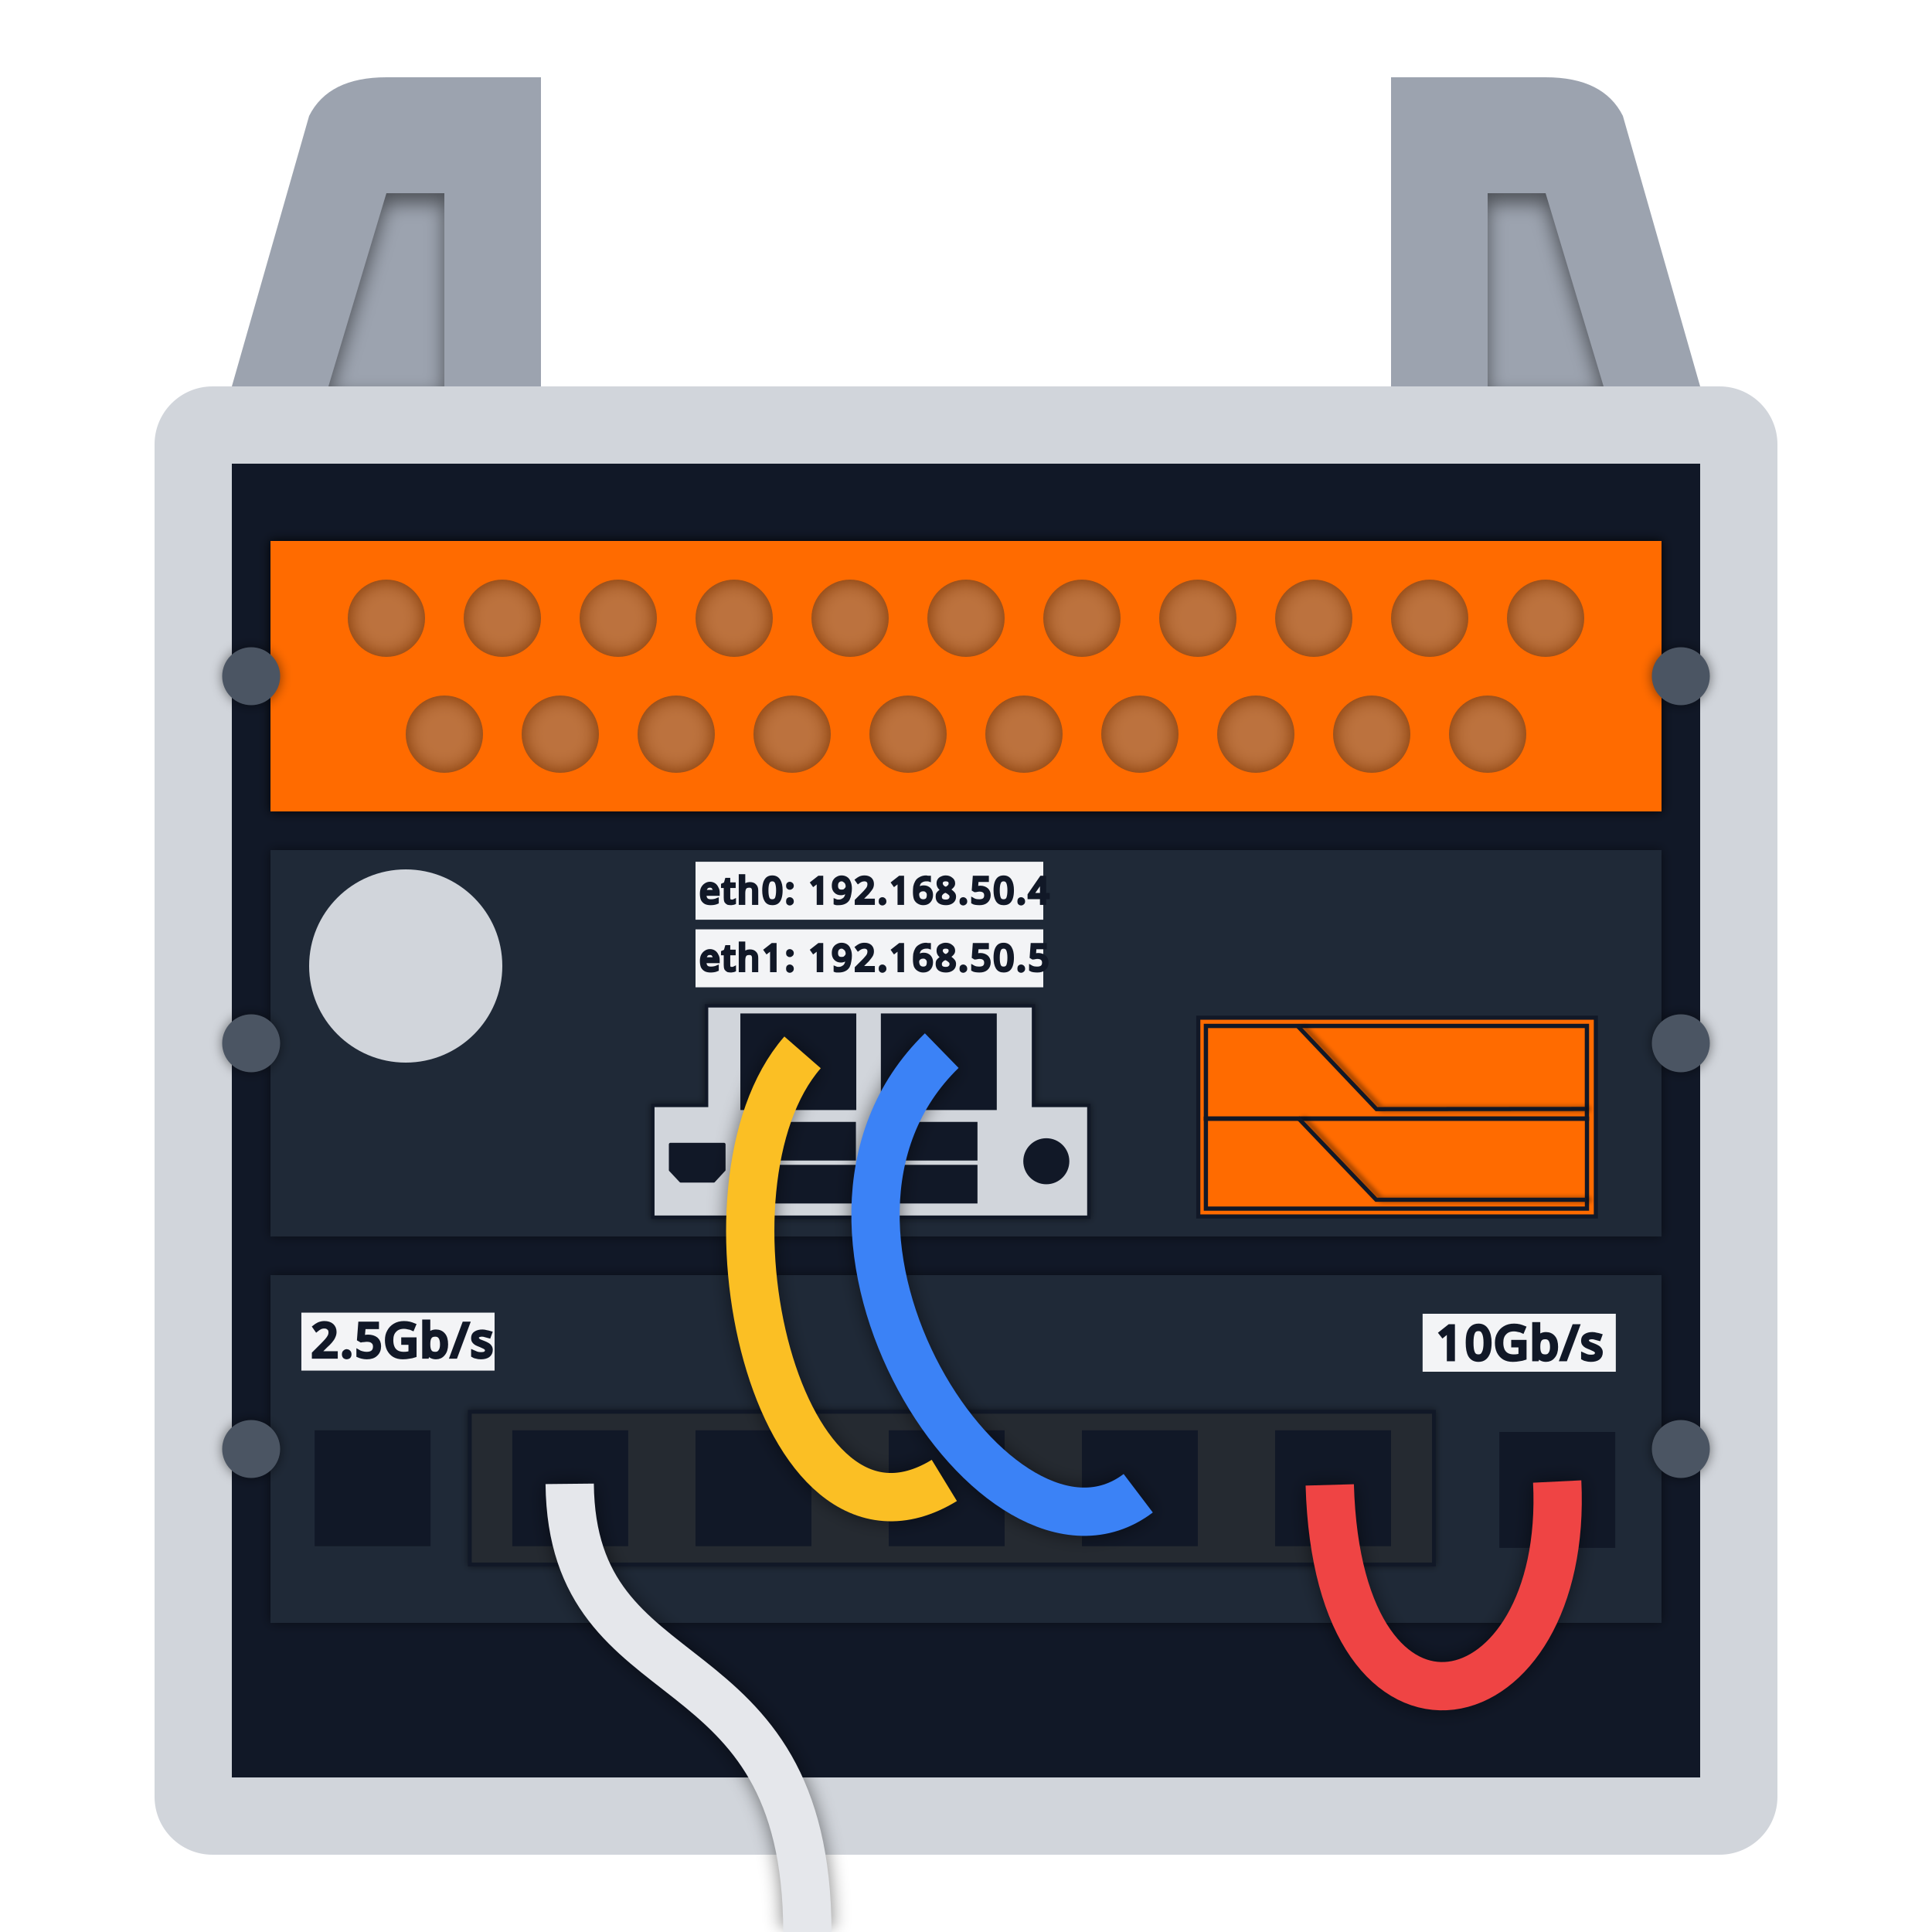
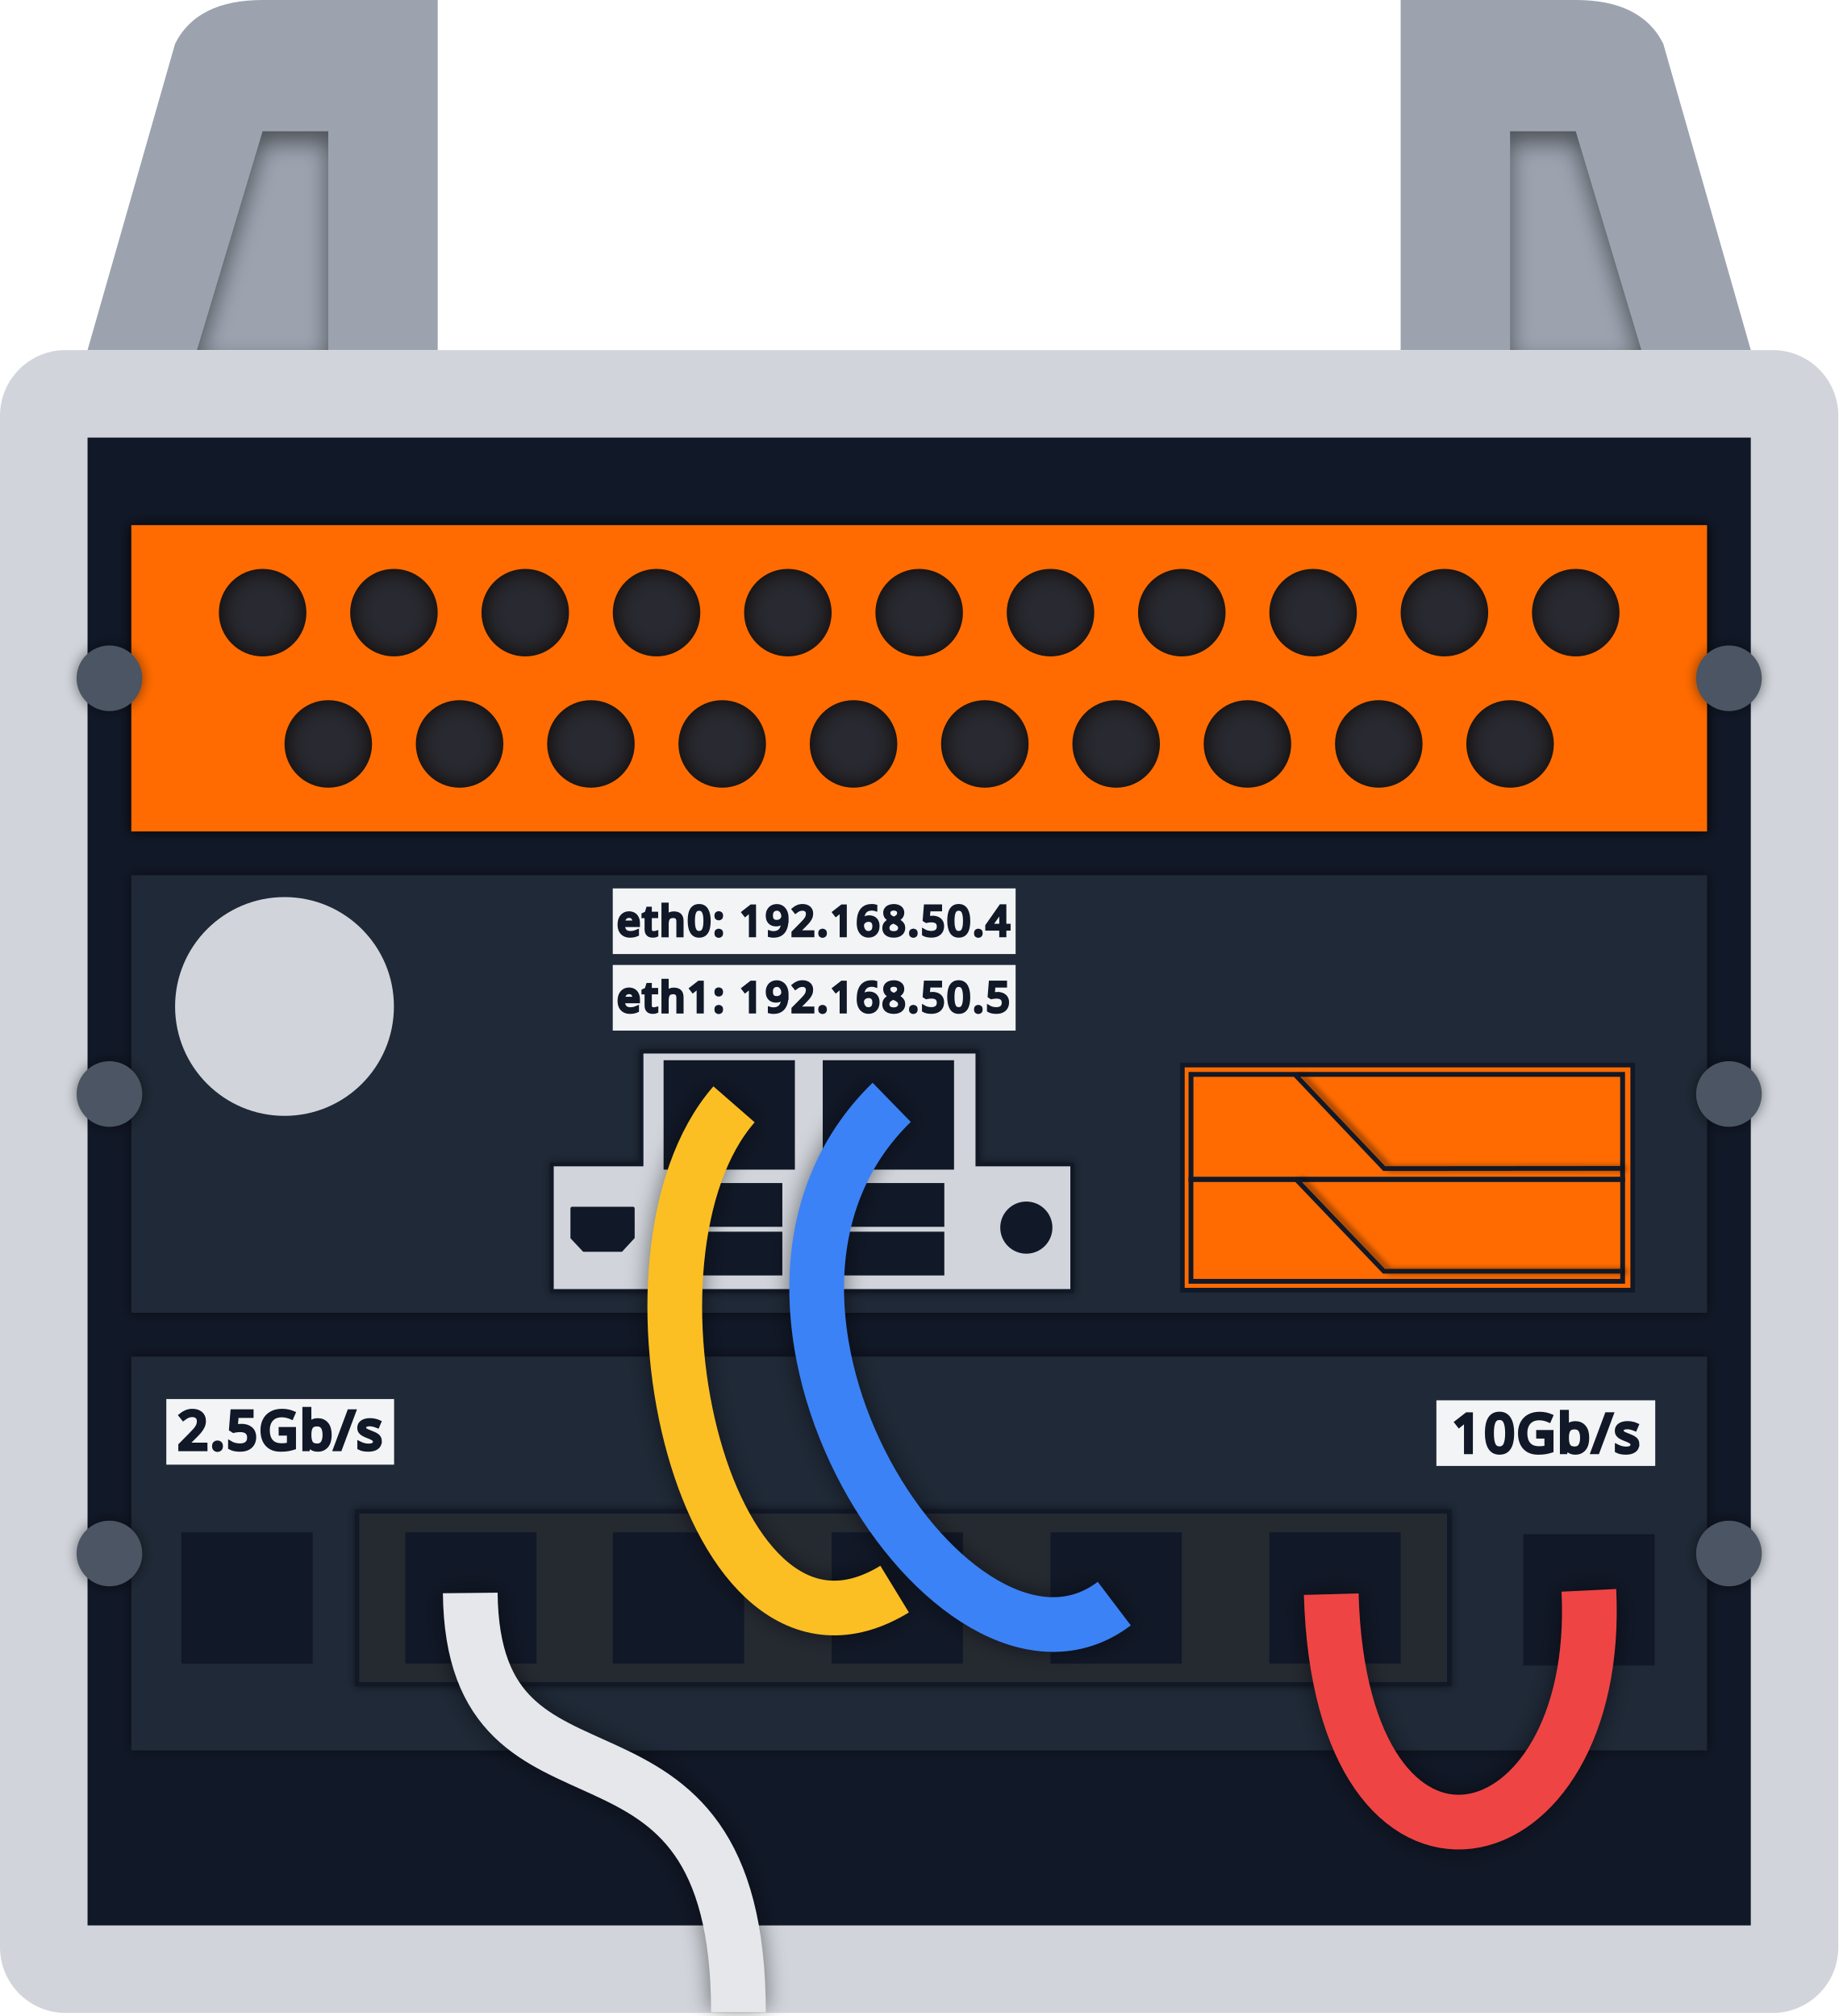
- <svg xmlns="http://www.w3.org/2000/svg" version="1.1" viewBox="0 0 100 100">
+ <svg xmlns="http://www.w3.org/2000/svg" version="1.1" viewBox="0 0 90.861 99.665">
  <defs>
    <filter id="filter36" x="-.019" y="-.12" width="1.038" height="1.24" color-interpolation-filters="sRGB">
      <feFlood flood-color="rgb(0,0,0)" in="SourceGraphic" result="flood" />
      <feGaussianBlur in="SourceGraphic" result="blur" stdDeviation="0.5" />
      <feOffset dx="0" dy="-0" in="blur" result="offset" />
      <feComposite in="flood" in2="offset" operator="out" result="comp1" />
      <feComposite in="comp1" in2="SourceGraphic" operator="atop" result="comp2" />
    </filter>
    <filter id="filter52" x="-.2" y="-.12" width="1.4" height="1.29" color-interpolation-filters="sRGB">
      <feFlood flood-color="rgb(0,0,0)" flood-opacity=".498" in="SourceGraphic" result="flood" />
      <feGaussianBlur in="SourceGraphic" result="blur" stdDeviation="0.5" />
      <feOffset dx="0" dy="0.5" in="blur" result="offset" />
      <feComposite in="flood" in2="offset" operator="out" result="comp1" />
      <feComposite in="comp1" in2="SourceGraphic" operator="atop" result="comp2" />
    </filter>
    <filter id="filter54" x="-.2" y="-.12" width="1.4" height="1.29" color-interpolation-filters="sRGB">
      <feFlood flood-color="rgb(0,0,0)" flood-opacity=".498" in="SourceGraphic" result="flood" />
      <feGaussianBlur in="SourceGraphic" result="blur" stdDeviation="0.5" />
      <feOffset dx="0" dy="0.5" in="blur" result="offset" />
      <feComposite in="flood" in2="offset" operator="out" result="comp1" />
      <feComposite in="comp1" in2="SourceGraphic" operator="atop" result="comp2" />
    </filter>
    <filter id="filter223" x="-.026" y="-.089" width="1.064" height="1.186" color-interpolation-filters="sRGB">
      <feFlood flood-color="rgb(0,0,0)" flood-opacity=".498" in="SourceGraphic" result="flood" />
      <feGaussianBlur in="SourceGraphic" result="blur" stdDeviation="0.1" />
      <feOffset dx="0.2" dy="0" in="blur" result="offset" />
      <feComposite in="flood" in2="offset" operator="in" result="comp1" />
      <feComposite in="SourceGraphic" in2="comp1" result="comp2" />
    </filter>
    <filter id="filter225" x="-.026" y="-.09" width="1.064" height="1.188" color-interpolation-filters="sRGB">
      <feFlood flood-color="rgb(0,0,0)" flood-opacity=".498" in="SourceGraphic" result="flood" />
      <feGaussianBlur in="SourceGraphic" result="blur" stdDeviation="0.1" />
      <feOffset dx="0.2" dy="0" in="blur" result="offset" />
      <feComposite in="flood" in2="offset" operator="in" result="comp1" />
      <feComposite in="SourceGraphic" in2="comp1" result="comp2" />
    </filter>
-     <filter id="filter305" x="-.048" y="-.046" width="1.096" height="1.072" color-interpolation-filters="sRGB">
+     <filter id="filter305" x="-.048" y="-.05" width="1.096" height="1.079" color-interpolation-filters="sRGB">
      <feFlood flood-color="rgb(0,0,0)" flood-opacity=".498" in="SourceGraphic" result="flood" />
      <feGaussianBlur in="SourceGraphic" result="blur" stdDeviation="0.5" />
      <feOffset dx="0" dy="0" in="blur" result="offset" />
      <feComposite in="flood" in2="offset" operator="in" result="comp1" />
      <feComposite in="SourceGraphic" in2="comp1" result="comp2" />
    </filter>
    <filter id="filter310" x="-.012" y="-.073" width="1.023" height="1.147" color-interpolation-filters="sRGB">
      <feFlood flood-color="rgb(0,0,0)" flood-opacity=".498" in="SourceGraphic" result="flood" />
      <feGaussianBlur in="SourceGraphic" result="blur" stdDeviation="0.2" />
      <feOffset dx="0" dy="0" in="blur" result="offset" />
      <feComposite in="flood" in2="offset" operator="in" result="comp1" />
      <feComposite in="SourceGraphic" in2="comp1" result="comp2" />
    </filter>
-     <filter id="filter312" x="-.025" y="-.052" width="1.05" height="1.104" color-interpolation-filters="sRGB">
+     <filter id="filter312" x="-.024" y="-.052" width="1.048" height="1.104" color-interpolation-filters="sRGB">
      <feFlood flood-color="rgb(0,0,0)" flood-opacity=".498" in="SourceGraphic" result="flood" />
      <feGaussianBlur in="SourceGraphic" result="blur" stdDeviation="0.2" />
      <feOffset dx="0" dy="0" in="blur" result="offset" />
      <feComposite in="flood" in2="offset" operator="in" result="comp1" />
      <feComposite in="SourceGraphic" in2="comp1" result="comp2" />
    </filter>
    <filter id="filter314" x="-.017" y="-.086" width="1.033" height="1.171" color-interpolation-filters="sRGB">
      <feFlood flood-color="rgb(0,0,0)" flood-opacity=".498" in="SourceGraphic" result="flood" />
      <feGaussianBlur in="SourceGraphic" result="blur" stdDeviation="0.2" />
      <feOffset dx="0" dy="0" in="blur" result="offset" />
      <feComposite in="flood" in2="offset" operator="in" result="comp1" />
      <feComposite in="SourceGraphic" in2="comp1" result="comp2" />
    </filter>
    <filter id="filter317" x="-.01" y="-.036" width="1.02" height="1.072" color-interpolation-filters="sRGB">
      <feFlood flood-color="rgb(0,0,0)" flood-opacity=".498" in="SourceGraphic" result="flood" />
      <feGaussianBlur in="SourceGraphic" result="blur" stdDeviation="0.3" />
      <feOffset dx="0" dy="0" in="blur" result="offset" />
      <feComposite in="flood" in2="offset" operator="in" result="comp1" />
      <feComposite in="SourceGraphic" in2="comp1" result="comp2" />
    </filter>
    <filter id="filter319" x="-.01" y="-.051" width="1.02" height="1.103" color-interpolation-filters="sRGB">
      <feFlood flood-color="rgb(0,0,0)" flood-opacity=".498" in="SourceGraphic" result="flood" />
      <feGaussianBlur in="SourceGraphic" result="blur" stdDeviation="0.3" />
      <feOffset dx="0" dy="0" in="blur" result="offset" />
      <feComposite in="flood" in2="offset" operator="in" result="comp1" />
      <feComposite in="SourceGraphic" in2="comp1" result="comp2" />
    </filter>
    <filter id="filter321" x="-.01" y="-.04" width="1.02" height="1.08" color-interpolation-filters="sRGB">
      <feFlood flood-color="rgb(0,0,0)" flood-opacity=".498" in="SourceGraphic" result="flood" />
      <feGaussianBlur in="SourceGraphic" result="blur" stdDeviation="0.3" />
      <feOffset dx="0" dy="0" in="blur" result="offset" />
      <feComposite in="flood" in2="offset" operator="in" result="comp1" />
      <feComposite in="SourceGraphic" in2="comp1" result="comp2" />
    </filter>
    <filter id="filter323" x="-.009" y="-.017" width="1.019" height="1.034" color-interpolation-filters="sRGB">
      <feFlood flood-color="rgb(0,0,0)" flood-opacity=".498" in="SourceGraphic" result="flood" />
      <feGaussianBlur in="SourceGraphic" result="blur" stdDeviation="0.3" />
      <feOffset dx="0" dy="0" in="blur" result="offset" />
      <feComposite in="flood" in2="offset" operator="in" result="comp1" />
      <feComposite in="SourceGraphic" in2="comp1" result="comp2" />
    </filter>
  </defs>
-   <g fill="#9ca3af">
+   <g transform="matrix(1.0817,0,0,1.0817,-8.6535,-4.3268)" fill="#9ca3af">
    <path d="m88 20-4-14q-1-2-4-2h-8v16z" />
    <path d="m83 20-3-10h-3v10z" filter="url(#filter54)" />
    <path d="m12 20 4-14q1-2 4-2h8v16z" />
    <path d="m17 20 3-10h3v10z" filter="url(#filter52)" />
  </g>
-   <rect x="8" y="20" width="84" height="76" rx="3" fill="#d1d5db" />
-   <rect x="12" y="24" width="76" height="68" fill="#111827" />
-   <g filter="url(#filter314)">
+   <rect y="17.306" width="90.861" height="82.208" rx="3.245" fill="#d1d5db" stroke-width="1.082" />
+   <rect x="4.327" y="21.633" width="82.208" height="73.554" fill="#111827" stroke-width="1.082" />
+   <g transform="matrix(1.0817,0,0,1.0817,-8.6535,-4.3268)" filter="url(#filter314)">
    <rect x="14" y="28" width="72" height="14" fill="#ff6b00" filter="url(#filter319)" />
-     <g fill="#f3f4f6" filter="url(#filter36)">
-       <circle cx="20" cy="32" r="2" opacity=".5" />
-       <circle cx="26" cy="32" r="2" opacity=".5" />
-       <circle cx="32" cy="32" r="2" opacity=".5" />
-       <circle cx="38" cy="32" r="2" opacity=".5" />
-       <circle cx="44" cy="32" r="2" opacity=".5" />
-       <circle cx="50" cy="32" r="2" opacity=".5" />
-       <circle cx="56" cy="32" r="2" opacity=".5" />
-       <circle cx="62" cy="32" r="2" opacity=".5" />
-       <circle cx="68" cy="32" r="2" opacity=".5" />
-       <circle cx="74" cy="32" r="2" opacity=".5" />
-       <circle cx="80" cy="32" r="2" opacity=".5" />
-       <circle cx="23" cy="38" r="2" opacity=".5" />
-       <circle cx="29" cy="38" r="2" opacity=".5" />
-       <circle cx="35" cy="38" r="2" opacity=".5" />
-       <circle cx="41" cy="38" r="2" opacity=".5" />
-       <circle cx="47" cy="38" r="2" opacity=".5" />
-       <circle cx="53" cy="38" r="2" opacity=".5" />
-       <circle cx="59" cy="38" r="2" opacity=".5" />
-       <circle cx="65" cy="38" r="2" opacity=".5" />
-       <circle cx="71" cy="38" r="2" opacity=".5" />
-       <circle cx="77" cy="38" r="2" opacity=".5" />
+     <g fill="#1f2937" filter="url(#filter36)">
+       <circle cx="20" cy="32" r="2" opacity=".946" />
+       <circle cx="26" cy="32" r="2" opacity=".946" />
+       <circle cx="32" cy="32" r="2" opacity=".946" />
+       <circle cx="38" cy="32" r="2" opacity=".946" />
+       <circle cx="44" cy="32" r="2" opacity=".946" />
+       <circle cx="50" cy="32" r="2" opacity=".946" />
+       <circle cx="56" cy="32" r="2" opacity=".946" />
+       <circle cx="62" cy="32" r="2" opacity=".946" />
+       <circle cx="68" cy="32" r="2" opacity=".946" />
+       <circle cx="74" cy="32" r="2" opacity=".946" />
+       <circle cx="80" cy="32" r="2" opacity=".946" />
+       <circle cx="23" cy="38" r="2" opacity=".946" />
+       <circle cx="29" cy="38" r="2" opacity=".946" />
+       <circle cx="35" cy="38" r="2" opacity=".946" />
+       <circle cx="41" cy="38" r="2" opacity=".946" />
+       <circle cx="47" cy="38" r="2" opacity=".946" />
+       <circle cx="53" cy="38" r="2" opacity=".946" />
+       <circle cx="59" cy="38" r="2" opacity=".946" />
+       <circle cx="65" cy="38" r="2" opacity=".946" />
+       <circle cx="71" cy="38" r="2" opacity=".946" />
+       <circle cx="77" cy="38" r="2" opacity=".946" />
    </g>
  </g>
-   <rect x="14" y="44" width="72" height="20" fill="#1f2937" filter="url(#filter317)" />
-   <circle cx="21" cy="50" r="5" fill="#d1d5db" />
-   <rect x="36" y="48.103" width="18" height="3" fill="#f3f4f6" stroke-width=".866" />
-   <text x="36.201" y="50.237" fill="#111827" font-family="'Droid Sans'" font-size="1.867px" letter-spacing=".12px" stroke="#111827" stroke-width=".166" style="paint-order:fill markers stroke" xml:space="preserve">
-     <tspan x="36.201" y="50.237">eth1: 192.168.50.5</tspan>
-   </text>
-   <rect x="36" y="44.604" width="18" height="3" fill="#f3f4f6" stroke-width=".866" />
-   <text x="36.201" y="46.755" fill="#111827" font-family="'Droid Sans'" font-size="1.867px" letter-spacing=".12px" stroke="#111827" stroke-width=".166" style="paint-order:fill markers stroke" xml:space="preserve">
-     <tspan x="36.201" y="46.755">eth0: 192.168.50.4</tspan>
-   </text>
-   <path d="m36.571 52.061v5.155h-2.781v5.787h22.569v-5.787h-2.865v-5.155z" fill="#d1d5db" filter="url(#filter312)" stroke="#111827" stroke-width=".177" style="paint-order:fill markers stroke" />
-   <g fill="#111827" stroke="#111827">
-     <circle cx="54.157" cy="60.106" r="1.098" stroke-width=".187" style="paint-order:fill markers stroke" />
-     <path d="m34.703 59.234v1.32l-.002.002.535.57h.002v.002h1.703v-.002l.525-.57-.002-.002h.008v-1.32z" stroke-linejoin="round" stroke-width=".166" style="paint-order:fill markers stroke" />
+   <rect transform="matrix(1.0817,0,0,1.0817,-8.6535,-4.3268)" x="14" y="44" width="72" height="20" fill="#1f2937" filter="url(#filter317)" />
+   <circle cx="14.062" cy="49.757" r="5.408" fill="#d1d5db" stroke-width="1.082" />
+   <rect x="30.286" y="47.705" width="19.912" height="3.245" fill="#f3f4f6" stroke-width=".947" />
+   <path d="m31.094 48.912q.139 0 .238.061.101.061.153.172.055.109.055.256v.107h-.741q.004.184.093.281.091.095.252.095.103 0 .182-.018.081-.02.166-.057v.155q-.083.036-.164.052-.081.018-.192.018-.153 0-.273-.063-.117-.063-.184-.186-.065-.125-.065-.305 0-.178.059-.305.061-.127.168-.196.109-.069.252-.069zm-.002.145q-.127 0-.202.083-.073.081-.087.226h.551q-.002-.137-.065-.222-.063-.087-.198-.087zm1.204.832q.04 0 .083-.006.042-.008.069-.016v.135q-.028.014-.081.022-.052.01-.101.01-.085 0-.158-.028-.071-.03-.115-.103-.044-.073-.044-.204v-.63h-.153v-.085l.155-.071.071-.23h.105v.248h.313v.137h-.313v.626q0 .099.046.147.048.046.123.046zm.665-.959q0 .081-.01.151h.012q.052-.083.141-.125.091-.042.196-.042.198 0 .297.095.099.093.099.301v.705h-.176v-.693q0-.26-.242-.26-.182 0-.25.103-.067.101-.067.291v.559h-.178v-1.535h.178zm1.735 1.084h-.174v-1.008q0-.087.002-.139.002-.052.006-.109-.032.032-.059.055t-.067.057l-.153.125-.093-.119.39-.303h.147zm.704-.973q0-.077.036-.107.036-.03.087-.03.052 0 .089.03.038.03.038.107 0 .073-.038.105-.036.032-.089.032-.05 0-.087-.032t-.036-.105zm0 .864q0-.075.036-.105.036-.03.087-.03.052 0 .089.03.038.03.038.105 0 .073-.038.105-.036.032-.089.032-.05 0-.087-.032t-.036-.105zm1.878.109h-.174v-1.008q0-.087.002-.139.002-.052.006-.109-.032.032-.059.055t-.067.057l-.153.125-.093-.119.39-.303h.147zm1.608-.826q0 .155-.028.307-.026.149-.099.273-.071.121-.202.194-.129.073-.333.073-.04 0-.095-.006-.052-.004-.087-.014v-.151q.079.026.178.026.141 0 .232-.046.093-.046.147-.125.055-.081.079-.186.024-.107.028-.224h-.012q-.044.069-.129.119-.083.048-.214.048-.186 0-.301-.113-.113-.115-.113-.323 0-.151.057-.26.059-.109.162-.168.103-.059.242-.059.137 0 .248.071.111.069.176.21.065.139.065.355zm-.489-.487q-.125 0-.206.083-.079.083-.079.252 0 .139.067.22.069.079.21.079.097 0 .168-.038.071-.04.109-.101.04-.061.04-.125 0-.087-.034-.172-.034-.085-.103-.141-.069-.057-.172-.057zm1.764 1.312h-.953v-.147l.378-.382q.109-.109.184-.194.075-.085.113-.166.038-.083.038-.18 0-.119-.071-.18-.071-.063-.184-.063-.105 0-.186.036-.079.036-.162.101l-.095-.119q.085-.071.194-.119.111-.05.248-.05.202 0 .319.103.117.101.117.281 0 .113-.046.212t-.129.196q-.083.095-.194.204l-.301.297v.008h.729zm.37-.109q0-.075.036-.105.036-.03.087-.03.052 0 .089.03.038.03.038.105 0 .073-.038.105-.036.032-.089.032-.05 0-.087-.032-.036-.032-.036-.105zm1.233.109h-.174v-1.008q0-.087.002-.139.002-.052.006-.109-.032.032-.059.055t-.067.057l-.153.125-.093-.119.39-.303h.147zm.669-.616q0-.155.026-.305.028-.151.099-.273.073-.123.202-.196.129-.073.333-.073.042 0 .093.004.052.004.085.014v.151q-.036-.012-.083-.018-.044-.006-.091-.006-.139 0-.232.046-.093.046-.147.127-.052.081-.077.186-.024.105-.03.224h.012q.046-.071.129-.119.083-.05.212-.05.188 0 .303.115.115.113.115.323 0 .226-.125.355-.123.129-.333.129-.137 0-.248-.069t-.178-.21q-.065-.141-.065-.357zm.489.487q.127 0 .206-.081.079-.083.079-.254 0-.137-.071-.218-.069-.081-.208-.081-.095 0-.166.04-.071.038-.111.099-.038.061-.038.125 0 .087.034.174.034.085.103.141.069.055.172.055zm1.251-1.333q.19 0 .311.089t.121.256q0 .087-.038.151-.036.065-.099.115-.063.048-.137.087.089.042.162.097.073.052.115.123.044.071.044.17 0 .182-.129.289-.127.105-.343.105-.232 0-.357-.101-.125-.103-.125-.287 0-.099.04-.172.042-.073.111-.125.069-.052.147-.089-.105-.061-.18-.145-.073-.087-.073-.22 0-.111.057-.186.057-.077.153-.117.097-.04.22-.04zm-.002.143q-.111 0-.184.055-.071.052-.071.153 0 .075.034.125.036.05.097.087.061.034.133.067.105-.044.176-.107.073-.063.073-.172 0-.101-.071-.153-.071-.055-.188-.055zm-.301.953q0 .105.075.176.075.069.23.069.147 0 .224-.069.079-.071.079-.182 0-.105-.083-.174-.083-.071-.22-.123l-.032-.012q-.133.057-.204.131-.069.073-.069.184zm1.148.256q0-.075.036-.105.036-.03.087-.03.052 0 .089.03.038.03.038.105 0 .073-.038.105-.036.032-.089.032-.05 0-.087-.032t-.036-.105zm1.071-.775q.222 0 .353.111t.131.313q0 .224-.143.353-.141.127-.396.127-.111 0-.21-.02-.097-.02-.164-.059v-.168q.073.044.176.071.105.024.2.024.16 0 .256-.075.099-.077.099-.236 0-.141-.087-.216-.087-.077-.275-.077-.057 0-.129.01-.073.01-.117.02l-.089-.057.055-.68h.723v.162h-.571l-.034.418q.034-.006.093-.014.059-.008.129-.008zm1.776.162q0 .232-.048.4-.048.166-.153.254-.105.089-.279.089-.244 0-.361-.196-.115-.198-.115-.547 0-.234.046-.4.048-.166.153-.252.105-.089.277-.089.242 0 .361.196.119.194.119.545zm-.779 0q0 .297.067.444.069.147.232.147.162 0 .23-.145.071-.147.071-.446 0-.295-.071-.442-.069-.147-.23-.147-.164 0-.232.147-.067.147-.067.442zm1.144.614q0-.075.036-.105.036-.03.087-.03.052 0 .089.03.038.03.038.105 0 .073-.038.105-.036.032-.089.032-.05 0-.087-.032t-.036-.105zm1.071-.775q.222 0 .353.111t.131.313q0 .224-.143.353-.141.127-.396.127-.111 0-.21-.02-.097-.02-.164-.059v-.168q.073.044.176.071.105.024.2.024.16 0 .256-.075.099-.077.099-.236 0-.141-.087-.216-.087-.077-.275-.077-.057 0-.129.01-.073.01-.117.02l-.089-.057.055-.68h.723v.162h-.571l-.034.418q.034-.006.093-.014.059-.008.129-.008z" fill="#111827" stroke="#111827" stroke-width=".18" style="paint-order:fill markers stroke" aria-label="eth1: 192.168.50.5" />
+   <rect x="30.286" y="43.92" width="19.912" height="3.245" fill="#f3f4f6" stroke-width=".947" />
+   <path d="m31.094 45.144q.139 0 .238.061.101.061.153.172.055.109.055.256v.107h-.741q.004.184.093.281.091.095.252.095.103 0 .182-.018.081-.02.166-.057v.155q-.083.036-.164.052-.081.018-.192.018-.153 0-.273-.063-.117-.063-.184-.186-.065-.125-.065-.305 0-.178.059-.305.061-.127.168-.196.109-.069.252-.069zm-.002.145q-.127 0-.202.083-.073.081-.087.226h.551q-.002-.137-.065-.222-.063-.087-.198-.087zm1.204.832q.04 0 .083-.006.042-.008.069-.016v.135q-.028.014-.081.022-.052.01-.101.01-.085 0-.158-.028-.071-.03-.115-.103-.044-.073-.044-.204v-.63h-.153v-.085l.155-.071.071-.23h.105v.248h.313v.137h-.313v.626q0 .099.046.147.048.046.123.046zm.665-.959q0 .081-.01.151h.012q.052-.083.141-.125.091-.042.196-.042.198 0 .297.095.099.093.099.301v.705h-.176v-.693q0-.26-.242-.26-.182 0-.25.103-.067.101-.067.291v.559h-.178v-1.535h.178zm2.075.361q0 .232-.048.4-.048.166-.153.254-.105.089-.279.089-.244 0-.361-.196-.115-.198-.115-.547 0-.234.046-.4.048-.166.153-.252.105-.089.277-.089.242 0 .361.196.119.194.119.545zm-.779 0q0 .297.067.444.069.147.232.147.162 0 .23-.145.071-.147.071-.446 0-.295-.071-.442-.069-.147-.23-.147-.164 0-.232.147-.067.147-.067.442zm1.144-.25q0-.077.036-.107.036-.03.087-.03.052 0 .089.03.038.03.038.107 0 .073-.038.105-.036.032-.089.032-.05 0-.087-.032t-.036-.105zm0 .864q0-.075.036-.105.036-.03.087-.03.052 0 .089.03.038.03.038.105 0 .073-.038.105-.036.032-.089.032-.05 0-.087-.032t-.036-.105zm1.878.109h-.174v-1.008q0-.087.002-.139.002-.052.006-.109-.032.032-.059.055t-.067.057l-.153.125-.093-.119.39-.303h.147zm1.608-.826q0 .155-.028.307-.026.149-.099.273-.071.121-.202.194-.129.073-.333.073-.04 0-.095-.006-.052-.004-.087-.014v-.151q.079.026.178.026.141 0 .232-.046.093-.046.147-.125.055-.081.079-.186.024-.107.028-.224h-.012q-.044.069-.129.119-.083.048-.214.048-.186 0-.301-.113-.113-.115-.113-.323 0-.151.057-.26.059-.109.162-.168.103-.059.242-.059.137 0 .248.071.111.069.176.21.065.139.065.355zm-.489-.487q-.125 0-.206.083-.079.083-.079.252 0 .139.067.22.069.079.21.079.097 0 .168-.038.071-.04.109-.101.04-.061.04-.125 0-.087-.034-.172-.034-.085-.103-.141-.069-.057-.172-.057zm1.764 1.312h-.953v-.147l.378-.382q.109-.109.184-.194.075-.085.113-.166.038-.083.038-.18 0-.119-.071-.18-.071-.063-.184-.063-.105 0-.186.036-.079.036-.162.101l-.095-.119q.085-.071.194-.119.111-.05.248-.05.202 0 .319.103.117.101.117.281 0 .113-.046.212-.046.099-.129.196-.083.095-.194.204l-.301.297v.008h.729zm.37-.109q0-.075.036-.105.036-.03.087-.03.052 0 .089.03.038.03.038.105 0 .073-.038.105-.036.032-.089.032-.05 0-.087-.032t-.036-.105zm1.233.109h-.174v-1.008q0-.087.002-.139.002-.052.006-.109-.032.032-.059.055t-.067.057l-.153.125-.093-.119.39-.303h.147zm.669-.616q0-.155.026-.305.028-.151.099-.273.073-.123.202-.196.129-.073.333-.073.042 0 .093.004.052.004.085.014v.151q-.036-.012-.083-.018-.044-.006-.091-.006-.139 0-.232.046-.093.046-.147.127-.052.081-.077.186-.024.105-.03.224h.012q.046-.071.129-.119.083-.05.212-.05.188 0 .303.115.115.113.115.323 0 .226-.125.355-.123.129-.333.129-.137 0-.248-.069t-.178-.21q-.065-.141-.065-.357zm.489.487q.127 0 .206-.081.079-.083.079-.254 0-.137-.071-.218-.069-.081-.208-.081-.095 0-.166.04-.071.038-.111.099-.038.061-.038.125 0 .087.034.174.034.085.103.141.069.055.172.055zm1.251-1.333q.19 0 .311.089t.121.256q0 .087-.038.151-.036.065-.099.115-.063.048-.137.087.089.042.162.097.073.052.115.123.044.071.044.17 0 .182-.129.289-.127.105-.343.105-.232 0-.357-.101-.125-.103-.125-.287 0-.099.04-.172.042-.073.111-.125.069-.052.147-.089-.105-.061-.18-.145-.073-.087-.073-.22 0-.111.057-.186.057-.077.153-.117.097-.04.22-.04zm-.002.143q-.111 0-.184.055-.071.052-.071.153 0 .075.034.125.036.05.097.087.061.034.133.067.105-.044.176-.107.073-.063.073-.172 0-.101-.071-.153-.071-.055-.188-.055zm-.301.953q0 .105.075.176.075.069.23.069.147 0 .224-.069.079-.071.079-.182 0-.105-.083-.174-.083-.071-.22-.123l-.032-.012q-.133.057-.204.131-.069.073-.069.184zm1.148.256q0-.075.036-.105.036-.03.087-.03.052 0 .089.03.038.03.038.105 0 .073-.038.105-.036.032-.089.032-.05 0-.087-.032t-.036-.105zm1.071-.775q.222 0 .353.111t.131.313q0 .224-.143.353-.141.127-.396.127-.111 0-.21-.02-.097-.02-.164-.059v-.168q.073.044.176.071.105.024.2.024.16 0 .256-.075.099-.077.099-.236 0-.141-.087-.216-.087-.077-.275-.077-.057 0-.129.01-.073.01-.117.02l-.089-.057.055-.68h.723v.162h-.571l-.034.418q.034-.006.093-.014.059-.008.129-.008zm1.776.162q0 .232-.048.4-.048.166-.153.254-.105.089-.279.089-.244 0-.361-.196-.115-.198-.115-.547 0-.234.046-.4.048-.166.153-.252.105-.089.277-.089.242 0 .361.196.119.194.119.545zm-.779 0q0 .297.067.444.069.147.232.147.162 0 .23-.145.071-.147.071-.446 0-.295-.071-.442-.069-.147-.23-.147-.164 0-.232.147-.067.147-.067.442zm1.144.614q0-.075.036-.105.036-.03.087-.03.052 0 .089.03.038.03.038.105 0 .073-.038.105-.036.032-.089.032-.05 0-.087-.032t-.036-.105zm1.63-.218h-.21v.327h-.172v-.327h-.691v-.151l.678-.971h.184v.963h.21zm-.382-.614q0-.105.004-.178.004-.075.006-.141h-.008q-.016.038-.04.083-.024.044-.046.075l-.432.616h.517z" fill="#111827" stroke="#111827" stroke-width=".18" style="inline-size:19.774;paint-order:fill markers stroke;white-space:pre" aria-label="eth0: 192.168.50.4" />
+   <path transform="matrix(1.0817,0,0,1.0817,-8.6535,-4.3268)" d="m37.311 52.061v5.155h-4.098v5.787h23.782v-5.787h-4.333v-5.155z" fill="#d1d5db" filter="url(#filter312)" stroke="#111827" stroke-width=".177" style="paint-order:fill markers stroke" />
+   <g transform="matrix(1.0817,0,0,1.0817,-8.6535,-4.3268)" fill="#111827" stroke="#111827">
+     <circle cx="54.896" cy="60.106" r="1.098" stroke-width=".187" style="paint-order:fill markers stroke" />
+     <path d="m34.148 59.234v1.32l-.002.002.535.57h.002v.002h1.703v-.002l.525-.57-.002-.002h.008v-1.32z" stroke-linejoin="round" stroke-width=".166" style="paint-order:fill markers stroke" />
  </g>
-   <g fill="#111827">
+   <g transform="matrix(1.0817,0,0,1.0817,-8.6535,-4.3268)" fill="#111827">
    <rect x="38.321" y="52.456" width="6" height="5" />
    <rect x="45.593" y="52.456" width="6" height="5" />
+     <rect x="38.747" y="58.069" width="5" height="2" style="paint-order:fill markers stroke" />
+     <rect x="38.747" y="60.292" width="5" height="2" style="paint-order:fill markers stroke" />
+     <rect x="46.149" y="58.069" width="5" height="2" style="paint-order:fill markers stroke" />
+     <rect x="46.149" y="60.292" width="5" height="2" style="paint-order:fill markers stroke" />
  </g>
-   <g fill="#111827">
-     <rect x="39.302" y="58.069" width="5" height="2" style="paint-order:fill markers stroke" />
-     <rect x="39.302" y="60.292" width="5" height="2" style="paint-order:fill markers stroke" />
-     <rect x="45.594" y="58.069" width="5" height="2" style="paint-order:fill markers stroke" />
-     <rect x="45.594" y="60.292" width="5" height="2" style="paint-order:fill markers stroke" />
-   </g>
-   <g transform="matrix(1.2862 0 0 1.2862 -17.722 -18.053)" stroke="#111827">
+   <g transform="matrix(1.3913 0 0 1.3913 -27.822 -23.855)" stroke="#111827">
    <rect x="62" y="54.99" width="16" height="8" fill="#ff6b00" stroke-width=".166" />
    <g fill="none">
      <rect x="62.307" y="55.322" width="15.333" height="3.731" stroke-width=".173" style="paint-order:fill markers stroke" />
      <path d="m66.009 55.337 3.162 3.332 8.407-.007" filter="url(#filter223)" stroke-width=".166" style="paint-order:fill markers stroke" />
-     </g>
-     <g fill="none">
      <rect x="62.306" y="59.052" width="15.336" height="3.622" stroke-width=".17" style="paint-order:fill markers stroke" />
      <path d="m66.009 59.018 3.152 3.299h8.451" filter="url(#filter225)" stroke-width=".166" style="paint-order:fill markers stroke" />
    </g>
  </g>
-   <rect x="14" y="66" width="72" height="18" fill="#1f2937" filter="url(#filter321)" />
-   <rect x="15.599" y="67.942" width="10" height="3" fill="#f3f4f6" stroke-width=".791" />
-   <text x="16.132" y="70.226" fill="#111827" font-family="'Droid Sans'" font-size="2.4px" letter-spacing=".12px" stroke="#111827" stroke-width=".2" style="paint-order:fill markers stroke" xml:space="preserve">
-     <tspan x="16.132" y="70.226" fill="#111827" font-family="'Droid Sans'" font-size="2.4px" letter-spacing=".12px">2.5Gb/s</tspan>
-   </text>
-   <rect x="73.634" y="68" width="10" height="3" fill="#f3f4f6" stroke-width=".791" />
-   <text x="74.349" y="70.361" fill="#111827" font-family="'Droid Sans'" font-size="2.4px" letter-spacing=".12px" stroke="#111827" stroke-width=".2" style="paint-order:fill markers stroke" xml:space="preserve">
-     <tspan x="74.349" y="70.361">10Gb/s</tspan>
-   </text>
-   <rect x="24.318" y="73.076" width="49.901" height="7.901" fill="#252a31" filter="url(#filter310)" stroke="#111827" stroke-width=".2" style="paint-order:fill markers stroke" />
-   <g fill="#111827">
+   <rect transform="matrix(1.0817,0,0,1.0817,-8.6535,-4.3268)" x="14" y="66" width="72" height="18" fill="#1f2937" filter="url(#filter321)" />
+   <rect x="8.22" y="69.164" width="11.259" height="3.245" fill="#f3f4f6" stroke-width=".872" />
+   <path d="m10.147 71.635h-1.225v-.19l.485-.491q.14-.14.236-.249.096-.109.145-.213.049-.106.049-.231 0-.153-.091-.231-.091-.08-.236-.08-.135 0-.239.047-.101.047-.208.13l-.122-.153q.109-.091.249-.153.143-.065.319-.065.26 0 .41.132.151.13.151.361 0 .145-.06.273t-.166.252q-.106.122-.249.262l-.387.382v.01h.937zm.442-.14q0-.096.047-.135.047-.039.112-.039.068 0 .114.039.049.039.049.135 0 .093-.049.135-.047.042-.114.042-.065 0-.112-.042-.047-.042-.047-.135zm1.343-.997q.286 0 .454.143t.169.402q0 .288-.184.454-.182.164-.509.164-.143 0-.27-.026-.125-.026-.21-.075v-.215q.093.057.226.091.135.031.257.031.205 0 .33-.096.127-.099.127-.304 0-.182-.112-.278-.112-.099-.353-.099-.073 0-.166.013-.093.013-.151.026l-.114-.073.07-.875h.929v.208h-.735l-.044.537q.044-.008.119-.018.075-.01.166-.01zm1.948.158h.641v.909q-.151.049-.304.073-.153.023-.348.023-.288 0-.485-.114-.197-.117-.301-.33-.101-.215-.101-.509 0-.291.114-.504t.327-.33q.215-.119.519-.119.156 0 .293.029.14.029.26.08l-.088.202q-.099-.044-.223-.075-.122-.031-.254-.031-.332 0-.519.2-.184.2-.184.548 0 .221.07.392.073.169.226.265.153.093.402.093.122 0 .208-.013.086-.013.156-.031v-.55h-.408zm1.402-.514q0 .088-.005.166-.003.075-.008.119h.013q.06-.088.164-.148.104-.06.267-.06.26 0 .415.182.158.179.158.537 0 .358-.158.54t-.415.182q-.164 0-.267-.06t-.164-.143h-.018l-.047.177h-.164v-1.973h.228zm.392.267q-.221 0-.306.127-.086.127-.086.395v.01q0 .257.083.395.086.135.314.135.187 0 .278-.138.093-.138.093-.397 0-.527-.376-.527zm1.815-.628-.691 1.853h-.223l.691-1.853zm1.273 1.469q0 .202-.151.306t-.405.104q-.145 0-.252-.023-.104-.023-.184-.065v-.208q.083.042.2.078.119.034.241.034.174 0 .252-.055.078-.057.078-.151 0-.052-.029-.093-.029-.042-.104-.083-.073-.042-.21-.093-.135-.052-.231-.104-.096-.052-.148-.125-.052-.073-.052-.187 0-.177.143-.273.145-.096.379-.096.127 0 .236.026.112.023.208.068l-.078.182q-.088-.036-.184-.062-.096-.026-.197-.026-.14 0-.215.047-.073.044-.073.122 0 .057.034.099.034.039.112.078.08.036.213.088.132.049.226.101.093.052.143.127.049.073.049.184z" fill="#111827" stroke="#111827" stroke-width=".216" style="paint-order:fill markers stroke" aria-label="2.5Gb/s" />
+   <rect x="70.995" y="69.227" width="10.817" height="3.245" fill="#f3f4f6" stroke-width=".855" />
+   <path d="m72.69 71.781h-.223v-1.295q0-.112.003-.179.003-.068.008-.14-.042.042-.075.07-.034.029-.086.073l-.197.161-.119-.153.501-.389h.19zm2.041-.929q0 .299-.062.514-.062.213-.197.327-.135.114-.358.114-.314 0-.465-.252-.148-.254-.148-.704 0-.301.06-.514.062-.213.197-.325.135-.114.356-.114.312 0 .465.252.153.249.153.701zm-1.002 0q0 .382.086.571.088.19.299.19.208 0 .296-.187.091-.19.091-.574 0-.379-.091-.569-.088-.19-.296-.19-.21 0-.299.19-.086.19-.086.569zm2.306-.049h.641v.909q-.151.049-.304.073-.153.023-.348.023-.288 0-.485-.114-.197-.117-.301-.33-.101-.215-.101-.509 0-.291.114-.504t.327-.33q.215-.119.519-.119.156 0 .293.029.14.029.26.08l-.088.202q-.099-.044-.223-.075-.122-.031-.254-.031-.332 0-.519.2-.184.2-.184.548 0 .221.07.392.073.169.226.265.153.093.402.093.122 0 .208-.013.086-.013.156-.031v-.55h-.408zm1.402-.514q0 .088-.005.166-.003.075-.008.119h.013q.06-.088.164-.148.104-.06.267-.06.26 0 .415.182.158.179.158.537t-.158.54-.415.182q-.164 0-.267-.06t-.164-.143h-.018l-.047.177h-.164v-1.973h.228zm.392.267q-.221 0-.306.127-.086.127-.086.395v.01q0 .257.083.395.086.135.314.135.187 0 .278-.138.093-.138.093-.397 0-.527-.376-.527zm1.815-.628-.691 1.853h-.223l.691-1.853zm1.273 1.469q0 .202-.151.306t-.405.104q-.145 0-.252-.023-.104-.023-.184-.065v-.208q.083.042.2.078.119.034.241.034.174 0 .252-.055.078-.057.078-.151 0-.052-.029-.093t-.104-.083q-.073-.042-.21-.093-.135-.052-.231-.104-.096-.052-.148-.125-.052-.073-.052-.187 0-.177.143-.273.145-.096.379-.096.127 0 .236.026.112.023.208.068l-.078.182q-.088-.036-.184-.062-.096-.026-.197-.026-.14 0-.215.047-.073.044-.073.122 0 .057.034.099.034.039.112.078.08.036.213.088.132.049.226.101.093.052.143.127.049.073.049.184z" fill="#111827" stroke="#111827" stroke-width=".216" style="paint-order:fill markers stroke" aria-label="10Gb/s" />
+   <rect transform="matrix(1.0817,0,0,1.0817,-8.6535,-4.3268)" x="24.318" y="73.076" width="49.901" height="7.901" fill="#252a31" filter="url(#filter310)" stroke="#111827" stroke-width=".2" style="paint-order:fill markers stroke" />
+   <g transform="matrix(1.0817,0,0,1.0817,-8.6535,-4.3268)" fill="#111827">
    <rect x="66" y="74.031" width="6" height="6" />
    <rect x="56" y="74.031" width="6" height="6" />
    <rect x="46" y="74.031" width="6" height="6" />
    <rect x="36" y="74.031" width="6" height="6" />
    <rect x="26.515" y="74.031" width="6" height="6" />
-   </g>
-   <g fill="#111827">
    <rect x="77.605" y="74.117" width="6" height="6" />
    <rect x="16.285" y="74.031" width="6" height="6" />
  </g>
-   <g fill="none" filter="url(#filter305)" stroke-width="2.5">
-     <path d="m29.487 76.803c.117 11.554 12.291 7.719 12.303 23.218" stroke="#e5e7eb" />
+   <g transform="matrix(1.0817,0,0,1.0817,-8.6535,-4.3268)" fill="none" filter="url(#filter305)" stroke-width="2.5">
+     <path d="m29.487 76.803c.117 11.554 12.244 3.666 12.256 19.165" stroke="#e5e7eb" />
    <path d="m41.54 54.471c-6.003 6.882-1.351 27.465 7.338 22.156" stroke="#fbbf24" />
    <path d="m48.744 54.38c-9.498 9.257 3 28.345 10.17 22.91" stroke="#3b82f6" />
    <path d="m68.828 76.858c.429 15.256 12.398 12.511 11.772-.175" stroke="#ef4444" />
  </g>
-   <g fill="#4b5563" filter="url(#filter323)">
+   <g transform="matrix(1.0817,0,0,1.0817,-8.6535,-4.3268)" fill="#4b5563" filter="url(#filter323)">
    <circle cx="13" cy="35" r="1.5" />
    <circle cx="13" cy="54" r="1.5" />
    <circle cx="13" cy="75" r="1.5" />
    <circle cx="87" cy="35" r="1.5" />
    <circle cx="87" cy="54" r="1.5" />
    <circle cx="87" cy="75" r="1.5" />
  </g>
</svg>
